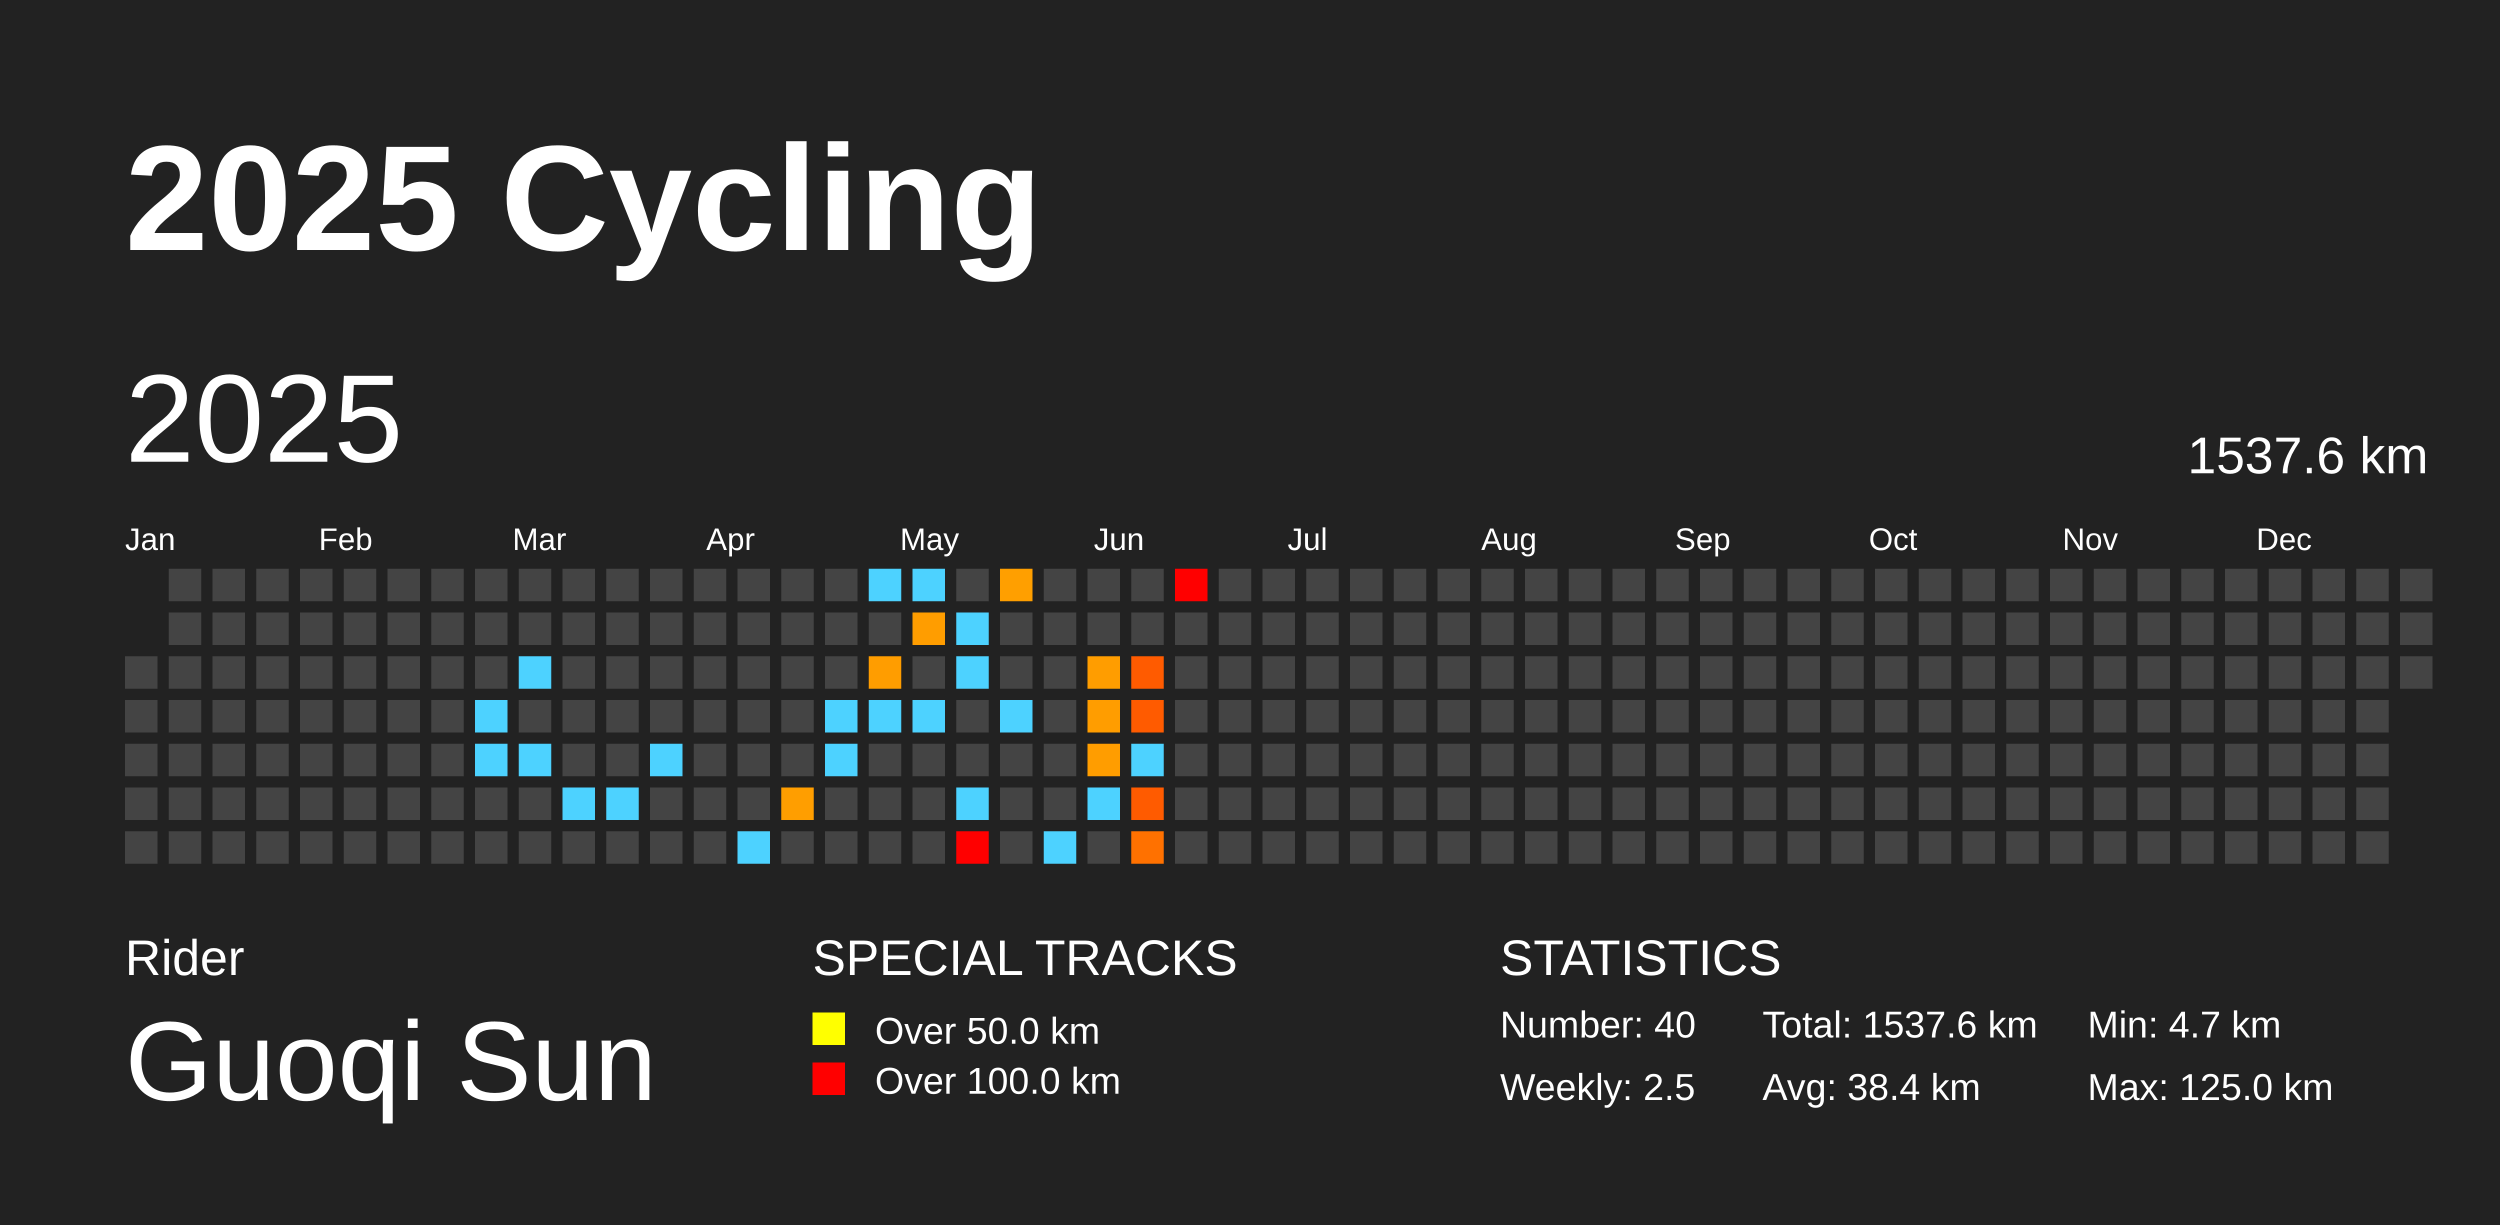
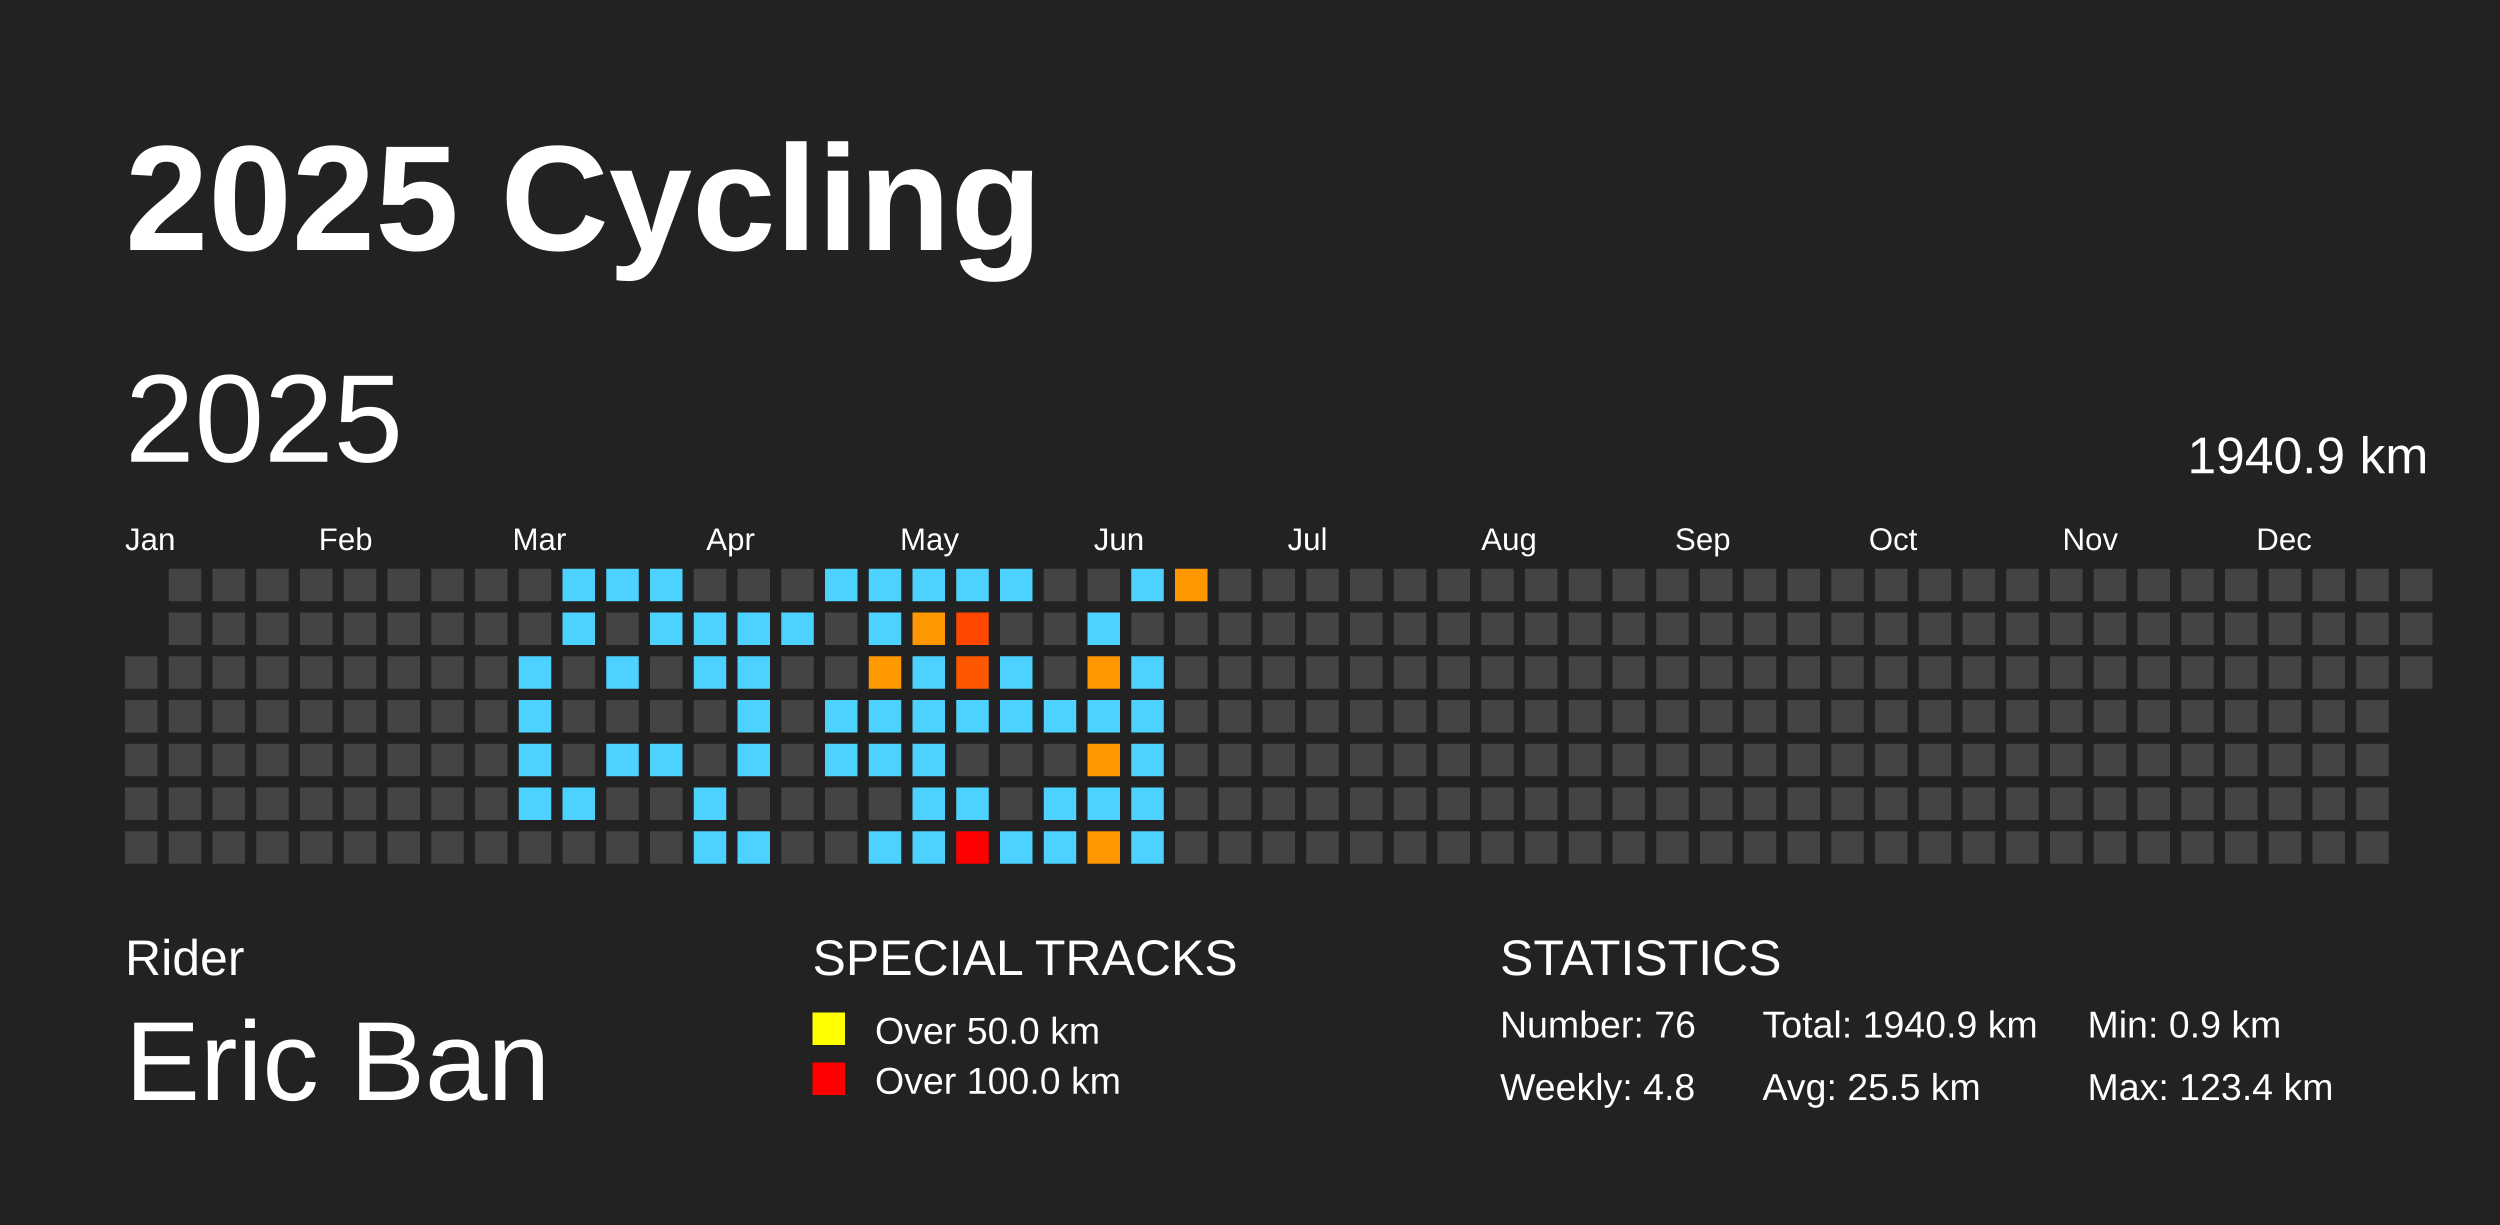
<svg xmlns="http://www.w3.org/2000/svg" baseProfile="full" height="98mm" version="1.1" viewBox="0,0,200,98" width="200mm">
  <defs />
  <rect fill="#222222" height="98" width="200" x="0" y="0" />
  <text fill="#FFFFFF" style="font-size:12px; font-family:Arial; font-weight:bold;" x="10" y="20">2025 Cycling</text>
  <text fill="#FFFFFF" style="font-size:4px; font-family:Arial" x="10" y="78">Rider</text>
-   <text fill="#FFFFFF" style="font-size:9px; font-family:Arial" x="10" y="88">Guoqi Sun</text>
+   <text fill="#FFFFFF" style="font-size:9px; font-family:Arial" x="10" y="88">Eric Ban</text>
  <text fill="#FFFFFF" style="font-size:4px; font-family:Arial" x="65" y="78">SPECIAL TRACKS</text>
  <rect fill="yellow" height="2.6" width="2.6" x="65" y="81" />
  <text fill="#FFFFFF" style="font-size:3px; font-family:Arial" x="70" y="83.5">Over 50.0 km</text>
  <rect fill="red" height="2.6" width="2.6" x="65" y="85" />
  <text fill="#FFFFFF" style="font-size:3px; font-family:Arial" x="70" y="87.5">Over 100.0 km</text>
  <text fill="#FFFFFF" style="font-size:4px; font-family:Arial" x="120" y="78">STATISTICS</text>
-   <text fill="#FFFFFF" style="font-size:3px; font-family:Arial" x="120" y="83">Number: 40</text>
-   <text fill="#FFFFFF" style="font-size:3px; font-family:Arial" x="120" y="88">Weekly: 2.5</text>
-   <text fill="#FFFFFF" style="font-size:3px; font-family:Arial" x="141" y="83">Total: 1537.6 km</text>
-   <text fill="#FFFFFF" style="font-size:3px; font-family:Arial" x="141" y="88">Avg: 38.4 km</text>
-   <text fill="#FFFFFF" style="font-size:3px; font-family:Arial" x="167" y="83">Min: 4.7 km</text>
-   <text fill="#FFFFFF" style="font-size:3px; font-family:Arial" x="167" y="88">Max: 125.0 km</text>
+   <text fill="#FFFFFF" style="font-size:3px; font-family:Arial" x="120" y="83">Number: 76</text>
+   <text fill="#FFFFFF" style="font-size:3px; font-family:Arial" x="120" y="88">Weekly: 4.8</text>
+   <text fill="#FFFFFF" style="font-size:3px; font-family:Arial" x="141" y="83">Total: 1940.9 km</text>
+   <text fill="#FFFFFF" style="font-size:3px; font-family:Arial" x="141" y="88">Avg: 25.5 km</text>
+   <text fill="#FFFFFF" style="font-size:3px; font-family:Arial" x="167" y="83">Min: 0.9 km</text>
+   <text fill="#FFFFFF" style="font-size:3px; font-family:Arial" x="167" y="88">Max: 123.4 km</text>
  <text dominant-baseline="hanging" fill="#FFFFFF" style="font-size:10.0px; font-family:Arial;" x="10" y="30">2025</text>
-   <text dominant-baseline="hanging" fill="#FFFFFF" style="font-size:4.125px; font-family:Arial;" x="175" y="35">1537.6 km</text>
+   <text dominant-baseline="hanging" fill="#FFFFFF" style="font-size:4.125px; font-family:Arial;" x="175" y="35">1940.9 km</text>
  <text fill="#FFFFFF" style="font-size:2.5px; font-family:Arial" x="10.0" y="44">Jan</text>
  <text fill="#FFFFFF" style="font-size:2.5px; font-family:Arial" x="25.5" y="44">Feb</text>
  <text fill="#FFFFFF" style="font-size:2.5px; font-family:Arial" x="41.0" y="44">Mar</text>
  <text fill="#FFFFFF" style="font-size:2.5px; font-family:Arial" x="56.5" y="44">Apr</text>
  <text fill="#FFFFFF" style="font-size:2.5px; font-family:Arial" x="72.0" y="44">May</text>
  <text fill="#FFFFFF" style="font-size:2.5px; font-family:Arial" x="87.5" y="44">Jun</text>
  <text fill="#FFFFFF" style="font-size:2.5px; font-family:Arial" x="103.0" y="44">Jul</text>
  <text fill="#FFFFFF" style="font-size:2.5px; font-family:Arial" x="118.5" y="44">Aug</text>
  <text fill="#FFFFFF" style="font-size:2.5px; font-family:Arial" x="134.0" y="44">Sep</text>
  <text fill="#FFFFFF" style="font-size:2.5px; font-family:Arial" x="149.5" y="44">Oct</text>
  <text fill="#FFFFFF" style="font-size:2.5px; font-family:Arial" x="165.0" y="44">Nov</text>
  <text fill="#FFFFFF" style="font-size:2.5px; font-family:Arial" x="180.5" y="44">Dec</text>
  <rect fill="#444444" height="2.6" width="2.6" x="10.0" y="52.5" />
  <rect fill="#444444" height="2.6" width="2.6" x="10.0" y="56.0" />
  <rect fill="#444444" height="2.6" width="2.6" x="10.0" y="59.5" />
  <rect fill="#444444" height="2.6" width="2.6" x="10.0" y="63.0" />
  <rect fill="#444444" height="2.6" width="2.6" x="10.0" y="66.5" />
  <rect fill="#444444" height="2.6" width="2.6" x="13.5" y="45.5" />
  <rect fill="#444444" height="2.6" width="2.6" x="13.5" y="49.0" />
  <rect fill="#444444" height="2.6" width="2.6" x="13.5" y="52.5" />
  <rect fill="#444444" height="2.6" width="2.6" x="13.5" y="56.0" />
  <rect fill="#444444" height="2.6" width="2.6" x="13.5" y="59.5" />
  <rect fill="#444444" height="2.6" width="2.6" x="13.5" y="63.0" />
  <rect fill="#444444" height="2.6" width="2.6" x="13.5" y="66.5" />
  <rect fill="#444444" height="2.6" width="2.6" x="17.0" y="45.5" />
  <rect fill="#444444" height="2.6" width="2.6" x="17.0" y="49.0" />
  <rect fill="#444444" height="2.6" width="2.6" x="17.0" y="52.5" />
  <rect fill="#444444" height="2.6" width="2.6" x="17.0" y="56.0" />
  <rect fill="#444444" height="2.6" width="2.6" x="17.0" y="59.5" />
  <rect fill="#444444" height="2.6" width="2.6" x="17.0" y="63.0" />
  <rect fill="#444444" height="2.6" width="2.6" x="17.0" y="66.5" />
  <rect fill="#444444" height="2.6" width="2.6" x="20.5" y="45.5" />
  <rect fill="#444444" height="2.6" width="2.6" x="20.5" y="49.0" />
  <rect fill="#444444" height="2.6" width="2.6" x="20.5" y="52.5" />
  <rect fill="#444444" height="2.6" width="2.6" x="20.5" y="56.0" />
  <rect fill="#444444" height="2.6" width="2.6" x="20.5" y="59.5" />
  <rect fill="#444444" height="2.6" width="2.6" x="20.5" y="63.0" />
  <rect fill="#444444" height="2.6" width="2.6" x="20.5" y="66.5" />
  <rect fill="#444444" height="2.6" width="2.6" x="24.0" y="45.5" />
  <rect fill="#444444" height="2.6" width="2.6" x="24.0" y="49.0" />
  <rect fill="#444444" height="2.6" width="2.6" x="24.0" y="52.5" />
  <rect fill="#444444" height="2.6" width="2.6" x="24.0" y="56.0" />
  <rect fill="#444444" height="2.6" width="2.6" x="24.0" y="59.5" />
  <rect fill="#444444" height="2.6" width="2.6" x="24.0" y="63.0" />
  <rect fill="#444444" height="2.6" width="2.6" x="24.0" y="66.5" />
  <rect fill="#444444" height="2.6" width="2.6" x="27.5" y="45.5" />
  <rect fill="#444444" height="2.6" width="2.6" x="27.5" y="49.0" />
  <rect fill="#444444" height="2.6" width="2.6" x="27.5" y="52.5" />
  <rect fill="#444444" height="2.6" width="2.6" x="27.5" y="56.0" />
  <rect fill="#444444" height="2.6" width="2.6" x="27.5" y="59.5" />
  <rect fill="#444444" height="2.6" width="2.6" x="27.5" y="63.0" />
  <rect fill="#444444" height="2.6" width="2.6" x="27.5" y="66.5" />
  <rect fill="#444444" height="2.6" width="2.6" x="31.0" y="45.5" />
  <rect fill="#444444" height="2.6" width="2.6" x="31.0" y="49.0" />
  <rect fill="#444444" height="2.6" width="2.6" x="31.0" y="52.5" />
  <rect fill="#444444" height="2.6" width="2.6" x="31.0" y="56.0" />
  <rect fill="#444444" height="2.6" width="2.6" x="31.0" y="59.5" />
  <rect fill="#444444" height="2.6" width="2.6" x="31.0" y="63.0" />
  <rect fill="#444444" height="2.6" width="2.6" x="31.0" y="66.5" />
  <rect fill="#444444" height="2.6" width="2.6" x="34.5" y="45.5" />
  <rect fill="#444444" height="2.6" width="2.6" x="34.5" y="49.0" />
  <rect fill="#444444" height="2.6" width="2.6" x="34.5" y="52.5" />
  <rect fill="#444444" height="2.6" width="2.6" x="34.5" y="56.0" />
  <rect fill="#444444" height="2.6" width="2.6" x="34.5" y="59.5" />
  <rect fill="#444444" height="2.6" width="2.6" x="34.5" y="63.0" />
  <rect fill="#444444" height="2.6" width="2.6" x="34.5" y="66.5" />
  <rect fill="#444444" height="2.6" width="2.6" x="38.0" y="45.5" />
  <rect fill="#444444" height="2.6" width="2.6" x="38.0" y="49.0" />
  <rect fill="#444444" height="2.6" width="2.6" x="38.0" y="52.5" />
-   <rect fill="#4dd2ff" height="2.6" width="2.6" x="38.0" y="56.0" />
-   <rect fill="#4dd2ff" height="2.6" width="2.6" x="38.0" y="59.5" />
+   <rect fill="#444444" height="2.6" width="2.6" x="38.0" y="56.0" />
+   <rect fill="#444444" height="2.6" width="2.6" x="38.0" y="59.5" />
  <rect fill="#444444" height="2.6" width="2.6" x="38.0" y="63.0" />
  <rect fill="#444444" height="2.6" width="2.6" x="38.0" y="66.5" />
  <rect fill="#444444" height="2.6" width="2.6" x="41.5" y="45.5" />
  <rect fill="#444444" height="2.6" width="2.6" x="41.5" y="49.0" />
  <rect fill="#4dd2ff" height="2.6" width="2.6" x="41.5" y="52.5" />
-   <rect fill="#444444" height="2.6" width="2.6" x="41.5" y="56.0" />
+   <rect fill="#4dd2ff" height="2.6" width="2.6" x="41.5" y="56.0" />
  <rect fill="#4dd2ff" height="2.6" width="2.6" x="41.5" y="59.5" />
-   <rect fill="#444444" height="2.6" width="2.6" x="41.5" y="63.0" />
+   <rect fill="#4dd2ff" height="2.6" width="2.6" x="41.5" y="63.0" />
  <rect fill="#444444" height="2.6" width="2.6" x="41.5" y="66.5" />
-   <rect fill="#444444" height="2.6" width="2.6" x="45.0" y="45.5" />
-   <rect fill="#444444" height="2.6" width="2.6" x="45.0" y="49.0" />
+   <rect fill="#4dd2ff" height="2.6" width="2.6" x="45.0" y="45.5" />
+   <rect fill="#4dd2ff" height="2.6" width="2.6" x="45.0" y="49.0" />
  <rect fill="#444444" height="2.6" width="2.6" x="45.0" y="52.5" />
  <rect fill="#444444" height="2.6" width="2.6" x="45.0" y="56.0" />
  <rect fill="#444444" height="2.6" width="2.6" x="45.0" y="59.5" />
  <rect fill="#4dd2ff" height="2.6" width="2.6" x="45.0" y="63.0" />
  <rect fill="#444444" height="2.6" width="2.6" x="45.0" y="66.5" />
-   <rect fill="#444444" height="2.6" width="2.6" x="48.5" y="45.5" />
+   <rect fill="#4dd2ff" height="2.6" width="2.6" x="48.5" y="45.5" />
  <rect fill="#444444" height="2.6" width="2.6" x="48.5" y="49.0" />
-   <rect fill="#444444" height="2.6" width="2.6" x="48.5" y="52.5" />
+   <rect fill="#4dd2ff" height="2.6" width="2.6" x="48.5" y="52.5" />
  <rect fill="#444444" height="2.6" width="2.6" x="48.5" y="56.0" />
-   <rect fill="#444444" height="2.6" width="2.6" x="48.5" y="59.5" />
-   <rect fill="#4dd2ff" height="2.6" width="2.6" x="48.5" y="63.0" />
+   <rect fill="#4dd2ff" height="2.6" width="2.6" x="48.5" y="59.5" />
+   <rect fill="#444444" height="2.6" width="2.6" x="48.5" y="63.0" />
  <rect fill="#444444" height="2.6" width="2.6" x="48.5" y="66.5" />
-   <rect fill="#444444" height="2.6" width="2.6" x="52.0" y="45.5" />
-   <rect fill="#444444" height="2.6" width="2.6" x="52.0" y="49.0" />
+   <rect fill="#4dd2ff" height="2.6" width="2.6" x="52.0" y="45.5" />
+   <rect fill="#4dd2ff" height="2.6" width="2.6" x="52.0" y="49.0" />
  <rect fill="#444444" height="2.6" width="2.6" x="52.0" y="52.5" />
  <rect fill="#444444" height="2.6" width="2.6" x="52.0" y="56.0" />
  <rect fill="#4dd2ff" height="2.6" width="2.6" x="52.0" y="59.5" />
  <rect fill="#444444" height="2.6" width="2.6" x="52.0" y="63.0" />
  <rect fill="#444444" height="2.6" width="2.6" x="52.0" y="66.5" />
  <rect fill="#444444" height="2.6" width="2.6" x="55.5" y="45.5" />
-   <rect fill="#444444" height="2.6" width="2.6" x="55.5" y="49.0" />
-   <rect fill="#444444" height="2.6" width="2.6" x="55.5" y="52.5" />
+   <rect fill="#4dd2ff" height="2.6" width="2.6" x="55.5" y="49.0" />
+   <rect fill="#4dd2ff" height="2.6" width="2.6" x="55.5" y="52.5" />
  <rect fill="#444444" height="2.6" width="2.6" x="55.5" y="56.0" />
  <rect fill="#444444" height="2.6" width="2.6" x="55.5" y="59.5" />
-   <rect fill="#444444" height="2.6" width="2.6" x="55.5" y="63.0" />
-   <rect fill="#444444" height="2.6" width="2.6" x="55.5" y="66.5" />
+   <rect fill="#4dd2ff" height="2.6" width="2.6" x="55.5" y="63.0" />
+   <rect fill="#4dd2ff" height="2.6" width="2.6" x="55.5" y="66.5" />
  <rect fill="#444444" height="2.6" width="2.6" x="59.0" y="45.5" />
-   <rect fill="#444444" height="2.6" width="2.6" x="59.0" y="49.0" />
-   <rect fill="#444444" height="2.6" width="2.6" x="59.0" y="52.5" />
-   <rect fill="#444444" height="2.6" width="2.6" x="59.0" y="56.0" />
-   <rect fill="#444444" height="2.6" width="2.6" x="59.0" y="59.5" />
+   <rect fill="#4dd2ff" height="2.6" width="2.6" x="59.0" y="49.0" />
+   <rect fill="#4dd2ff" height="2.6" width="2.6" x="59.0" y="52.5" />
+   <rect fill="#4dd2ff" height="2.6" width="2.6" x="59.0" y="56.0" />
+   <rect fill="#4dd2ff" height="2.6" width="2.6" x="59.0" y="59.5" />
  <rect fill="#444444" height="2.6" width="2.6" x="59.0" y="63.0" />
  <rect fill="#4dd2ff" height="2.6" width="2.6" x="59.0" y="66.5" />
  <rect fill="#444444" height="2.6" width="2.6" x="62.5" y="45.5" />
-   <rect fill="#444444" height="2.6" width="2.6" x="62.5" y="49.0" />
+   <rect fill="#4dd2ff" height="2.6" width="2.6" x="62.5" y="49.0" />
  <rect fill="#444444" height="2.6" width="2.6" x="62.5" y="52.5" />
  <rect fill="#444444" height="2.6" width="2.6" x="62.5" y="56.0" />
  <rect fill="#444444" height="2.6" width="2.6" x="62.5" y="59.5" />
-   <rect fill="#ff9e00" height="2.6" width="2.6" x="62.5" y="63.0" />
+   <rect fill="#444444" height="2.6" width="2.6" x="62.5" y="63.0" />
  <rect fill="#444444" height="2.6" width="2.6" x="62.5" y="66.5" />
-   <rect fill="#444444" height="2.6" width="2.6" x="66.0" y="45.5" />
+   <rect fill="#4dd2ff" height="2.6" width="2.6" x="66.0" y="45.5" />
  <rect fill="#444444" height="2.6" width="2.6" x="66.0" y="49.0" />
  <rect fill="#444444" height="2.6" width="2.6" x="66.0" y="52.5" />
  <rect fill="#4dd2ff" height="2.6" width="2.6" x="66.0" y="56.0" />
  <rect fill="#4dd2ff" height="2.6" width="2.6" x="66.0" y="59.5" />
  <rect fill="#444444" height="2.6" width="2.6" x="66.0" y="63.0" />
  <rect fill="#444444" height="2.6" width="2.6" x="66.0" y="66.5" />
  <rect fill="#4dd2ff" height="2.6" width="2.6" x="69.5" y="45.5" />
-   <rect fill="#444444" height="2.6" width="2.6" x="69.5" y="49.0" />
-   <rect fill="#ff9d00" height="2.6" width="2.6" x="69.5" y="52.5" />
+   <rect fill="#4dd2ff" height="2.6" width="2.6" x="69.5" y="49.0" />
+   <rect fill="#ff9900" height="2.6" width="2.6" x="69.5" y="52.5" />
  <rect fill="#4dd2ff" height="2.6" width="2.6" x="69.5" y="56.0" />
-   <rect fill="#444444" height="2.6" width="2.6" x="69.5" y="59.5" />
+   <rect fill="#4dd2ff" height="2.6" width="2.6" x="69.5" y="59.5" />
  <rect fill="#444444" height="2.6" width="2.6" x="69.5" y="63.0" />
-   <rect fill="#444444" height="2.6" width="2.6" x="69.5" y="66.5" />
+   <rect fill="#4dd2ff" height="2.6" width="2.6" x="69.5" y="66.5" />
  <rect fill="#4dd2ff" height="2.6" width="2.6" x="73.0" y="45.5" />
-   <rect fill="#ff9d00" height="2.6" width="2.6" x="73.0" y="49.0" />
-   <rect fill="#444444" height="2.6" width="2.6" x="73.0" y="52.5" />
+   <rect fill="#ff9800" height="2.6" width="2.6" x="73.0" y="49.0" />
+   <rect fill="#4dd2ff" height="2.6" width="2.6" x="73.0" y="52.5" />
  <rect fill="#4dd2ff" height="2.6" width="2.6" x="73.0" y="56.0" />
-   <rect fill="#444444" height="2.6" width="2.6" x="73.0" y="59.5" />
-   <rect fill="#444444" height="2.6" width="2.6" x="73.0" y="63.0" />
-   <rect fill="#444444" height="2.6" width="2.6" x="73.0" y="66.5" />
-   <rect fill="#444444" height="2.6" width="2.6" x="76.5" y="45.5" />
-   <rect fill="#4dd2ff" height="2.6" width="2.6" x="76.5" y="49.0" />
-   <rect fill="#4dd2ff" height="2.6" width="2.6" x="76.5" y="52.5" />
-   <rect fill="#444444" height="2.6" width="2.6" x="76.5" y="56.0" />
+   <rect fill="#4dd2ff" height="2.6" width="2.6" x="73.0" y="59.5" />
+   <rect fill="#4dd2ff" height="2.6" width="2.6" x="73.0" y="63.0" />
+   <rect fill="#4dd2ff" height="2.6" width="2.6" x="73.0" y="66.5" />
+   <rect fill="#4dd2ff" height="2.6" width="2.6" x="76.5" y="45.5" />
+   <rect fill="#ff4700" height="2.6" width="2.6" x="76.5" y="49.0" />
+   <rect fill="#ff5700" height="2.6" width="2.6" x="76.5" y="52.5" />
+   <rect fill="#4dd2ff" height="2.6" width="2.6" x="76.5" y="56.0" />
  <rect fill="#444444" height="2.6" width="2.6" x="76.5" y="59.5" />
  <rect fill="#4dd2ff" height="2.6" width="2.6" x="76.5" y="63.0" />
  <rect fill="red" height="2.6" width="2.6" x="76.5" y="66.5" />
-   <rect fill="#ff9f00" height="2.6" width="2.6" x="80.0" y="45.5" />
+   <rect fill="#4dd2ff" height="2.6" width="2.6" x="80.0" y="45.5" />
  <rect fill="#444444" height="2.6" width="2.6" x="80.0" y="49.0" />
-   <rect fill="#444444" height="2.6" width="2.6" x="80.0" y="52.5" />
+   <rect fill="#4dd2ff" height="2.6" width="2.6" x="80.0" y="52.5" />
  <rect fill="#4dd2ff" height="2.6" width="2.6" x="80.0" y="56.0" />
  <rect fill="#444444" height="2.6" width="2.6" x="80.0" y="59.5" />
  <rect fill="#444444" height="2.6" width="2.6" x="80.0" y="63.0" />
-   <rect fill="#444444" height="2.6" width="2.6" x="80.0" y="66.5" />
+   <rect fill="#4dd2ff" height="2.6" width="2.6" x="80.0" y="66.5" />
  <rect fill="#444444" height="2.6" width="2.6" x="83.5" y="45.5" />
  <rect fill="#444444" height="2.6" width="2.6" x="83.5" y="49.0" />
  <rect fill="#444444" height="2.6" width="2.6" x="83.5" y="52.5" />
-   <rect fill="#444444" height="2.6" width="2.6" x="83.5" y="56.0" />
+   <rect fill="#4dd2ff" height="2.6" width="2.6" x="83.5" y="56.0" />
  <rect fill="#444444" height="2.6" width="2.6" x="83.5" y="59.5" />
-   <rect fill="#444444" height="2.6" width="2.6" x="83.5" y="63.0" />
+   <rect fill="#4dd2ff" height="2.6" width="2.6" x="83.5" y="63.0" />
  <rect fill="#4dd2ff" height="2.6" width="2.6" x="83.5" y="66.5" />
  <rect fill="#444444" height="2.6" width="2.6" x="87.0" y="45.5" />
-   <rect fill="#444444" height="2.6" width="2.6" x="87.0" y="49.0" />
-   <rect fill="#ff9d00" height="2.6" width="2.6" x="87.0" y="52.5" />
-   <rect fill="#ff9d00" height="2.6" width="2.6" x="87.0" y="56.0" />
-   <rect fill="#ff9d00" height="2.6" width="2.6" x="87.0" y="59.5" />
+   <rect fill="#4dd2ff" height="2.6" width="2.6" x="87.0" y="49.0" />
+   <rect fill="#ff9800" height="2.6" width="2.6" x="87.0" y="52.5" />
+   <rect fill="#4dd2ff" height="2.6" width="2.6" x="87.0" y="56.0" />
+   <rect fill="#ff9800" height="2.6" width="2.6" x="87.0" y="59.5" />
  <rect fill="#4dd2ff" height="2.6" width="2.6" x="87.0" y="63.0" />
-   <rect fill="#444444" height="2.6" width="2.6" x="87.0" y="66.5" />
-   <rect fill="#444444" height="2.6" width="2.6" x="90.5" y="45.5" />
+   <rect fill="#ff9800" height="2.6" width="2.6" x="87.0" y="66.5" />
+   <rect fill="#4dd2ff" height="2.6" width="2.6" x="90.5" y="45.5" />
  <rect fill="#444444" height="2.6" width="2.6" x="90.5" y="49.0" />
-   <rect fill="#ff5b00" height="2.6" width="2.6" x="90.5" y="52.5" />
-   <rect fill="#ff5b00" height="2.6" width="2.6" x="90.5" y="56.0" />
+   <rect fill="#4dd2ff" height="2.6" width="2.6" x="90.5" y="52.5" />
+   <rect fill="#4dd2ff" height="2.6" width="2.6" x="90.5" y="56.0" />
  <rect fill="#4dd2ff" height="2.6" width="2.6" x="90.5" y="59.5" />
-   <rect fill="#ff5b00" height="2.6" width="2.6" x="90.5" y="63.0" />
-   <rect fill="#ff7100" height="2.6" width="2.6" x="90.5" y="66.5" />
-   <rect fill="red" height="2.6" width="2.6" x="94.0" y="45.5" />
+   <rect fill="#4dd2ff" height="2.6" width="2.6" x="90.5" y="63.0" />
+   <rect fill="#4dd2ff" height="2.6" width="2.6" x="90.5" y="66.5" />
+   <rect fill="#ff9800" height="2.6" width="2.6" x="94.0" y="45.5" />
  <rect fill="#444444" height="2.6" width="2.6" x="94.0" y="49.0" />
  <rect fill="#444444" height="2.6" width="2.6" x="94.0" y="52.5" />
  <rect fill="#444444" height="2.6" width="2.6" x="94.0" y="56.0" />
  <rect fill="#444444" height="2.6" width="2.6" x="94.0" y="59.5" />
  <rect fill="#444444" height="2.6" width="2.6" x="94.0" y="63.0" />
  <rect fill="#444444" height="2.6" width="2.6" x="94.0" y="66.5" />
  <rect fill="#444444" height="2.6" width="2.6" x="97.5" y="45.5" />
  <rect fill="#444444" height="2.6" width="2.6" x="97.5" y="49.0" />
  <rect fill="#444444" height="2.6" width="2.6" x="97.5" y="52.5" />
  <rect fill="#444444" height="2.6" width="2.6" x="97.5" y="56.0" />
  <rect fill="#444444" height="2.6" width="2.6" x="97.5" y="59.5" />
  <rect fill="#444444" height="2.6" width="2.6" x="97.5" y="63.0" />
  <rect fill="#444444" height="2.6" width="2.6" x="97.5" y="66.5" />
  <rect fill="#444444" height="2.6" width="2.6" x="101.0" y="45.5" />
  <rect fill="#444444" height="2.6" width="2.6" x="101.0" y="49.0" />
  <rect fill="#444444" height="2.6" width="2.6" x="101.0" y="52.5" />
  <rect fill="#444444" height="2.6" width="2.6" x="101.0" y="56.0" />
  <rect fill="#444444" height="2.6" width="2.6" x="101.0" y="59.5" />
  <rect fill="#444444" height="2.6" width="2.6" x="101.0" y="63.0" />
  <rect fill="#444444" height="2.6" width="2.6" x="101.0" y="66.5" />
  <rect fill="#444444" height="2.6" width="2.6" x="104.5" y="45.5" />
  <rect fill="#444444" height="2.6" width="2.6" x="104.5" y="49.0" />
  <rect fill="#444444" height="2.6" width="2.6" x="104.5" y="52.5" />
  <rect fill="#444444" height="2.6" width="2.6" x="104.5" y="56.0" />
  <rect fill="#444444" height="2.6" width="2.6" x="104.5" y="59.5" />
  <rect fill="#444444" height="2.6" width="2.6" x="104.5" y="63.0" />
  <rect fill="#444444" height="2.6" width="2.6" x="104.5" y="66.5" />
  <rect fill="#444444" height="2.6" width="2.6" x="108.0" y="45.5" />
  <rect fill="#444444" height="2.6" width="2.6" x="108.0" y="49.0" />
  <rect fill="#444444" height="2.6" width="2.6" x="108.0" y="52.5" />
  <rect fill="#444444" height="2.6" width="2.6" x="108.0" y="56.0" />
  <rect fill="#444444" height="2.6" width="2.6" x="108.0" y="59.5" />
  <rect fill="#444444" height="2.6" width="2.6" x="108.0" y="63.0" />
  <rect fill="#444444" height="2.6" width="2.6" x="108.0" y="66.5" />
  <rect fill="#444444" height="2.6" width="2.6" x="111.5" y="45.5" />
  <rect fill="#444444" height="2.6" width="2.6" x="111.5" y="49.0" />
  <rect fill="#444444" height="2.6" width="2.6" x="111.5" y="52.5" />
  <rect fill="#444444" height="2.6" width="2.6" x="111.5" y="56.0" />
  <rect fill="#444444" height="2.6" width="2.6" x="111.5" y="59.5" />
  <rect fill="#444444" height="2.6" width="2.6" x="111.5" y="63.0" />
  <rect fill="#444444" height="2.6" width="2.6" x="111.5" y="66.5" />
  <rect fill="#444444" height="2.6" width="2.6" x="115.0" y="45.5" />
  <rect fill="#444444" height="2.6" width="2.6" x="115.0" y="49.0" />
  <rect fill="#444444" height="2.6" width="2.6" x="115.0" y="52.5" />
  <rect fill="#444444" height="2.6" width="2.6" x="115.0" y="56.0" />
  <rect fill="#444444" height="2.6" width="2.6" x="115.0" y="59.5" />
  <rect fill="#444444" height="2.6" width="2.6" x="115.0" y="63.0" />
  <rect fill="#444444" height="2.6" width="2.6" x="115.0" y="66.5" />
  <rect fill="#444444" height="2.6" width="2.6" x="118.5" y="45.5" />
  <rect fill="#444444" height="2.6" width="2.6" x="118.5" y="49.0" />
  <rect fill="#444444" height="2.6" width="2.6" x="118.5" y="52.5" />
  <rect fill="#444444" height="2.6" width="2.6" x="118.5" y="56.0" />
  <rect fill="#444444" height="2.6" width="2.6" x="118.5" y="59.5" />
  <rect fill="#444444" height="2.6" width="2.6" x="118.5" y="63.0" />
  <rect fill="#444444" height="2.6" width="2.6" x="118.5" y="66.5" />
  <rect fill="#444444" height="2.6" width="2.6" x="122.0" y="45.5" />
  <rect fill="#444444" height="2.6" width="2.6" x="122.0" y="49.0" />
  <rect fill="#444444" height="2.6" width="2.6" x="122.0" y="52.5" />
  <rect fill="#444444" height="2.6" width="2.6" x="122.0" y="56.0" />
  <rect fill="#444444" height="2.6" width="2.6" x="122.0" y="59.5" />
  <rect fill="#444444" height="2.6" width="2.6" x="122.0" y="63.0" />
  <rect fill="#444444" height="2.6" width="2.6" x="122.0" y="66.5" />
  <rect fill="#444444" height="2.6" width="2.6" x="125.5" y="45.5" />
  <rect fill="#444444" height="2.6" width="2.6" x="125.5" y="49.0" />
  <rect fill="#444444" height="2.6" width="2.6" x="125.5" y="52.5" />
  <rect fill="#444444" height="2.6" width="2.6" x="125.5" y="56.0" />
  <rect fill="#444444" height="2.6" width="2.6" x="125.5" y="59.5" />
  <rect fill="#444444" height="2.6" width="2.6" x="125.5" y="63.0" />
  <rect fill="#444444" height="2.6" width="2.6" x="125.5" y="66.5" />
  <rect fill="#444444" height="2.6" width="2.6" x="129.0" y="45.5" />
  <rect fill="#444444" height="2.6" width="2.6" x="129.0" y="49.0" />
  <rect fill="#444444" height="2.6" width="2.6" x="129.0" y="52.5" />
  <rect fill="#444444" height="2.6" width="2.6" x="129.0" y="56.0" />
  <rect fill="#444444" height="2.6" width="2.6" x="129.0" y="59.5" />
  <rect fill="#444444" height="2.6" width="2.6" x="129.0" y="63.0" />
  <rect fill="#444444" height="2.6" width="2.6" x="129.0" y="66.5" />
  <rect fill="#444444" height="2.6" width="2.6" x="132.5" y="45.5" />
  <rect fill="#444444" height="2.6" width="2.6" x="132.5" y="49.0" />
  <rect fill="#444444" height="2.6" width="2.6" x="132.5" y="52.5" />
  <rect fill="#444444" height="2.6" width="2.6" x="132.5" y="56.0" />
  <rect fill="#444444" height="2.6" width="2.6" x="132.5" y="59.5" />
  <rect fill="#444444" height="2.6" width="2.6" x="132.5" y="63.0" />
  <rect fill="#444444" height="2.6" width="2.6" x="132.5" y="66.5" />
  <rect fill="#444444" height="2.6" width="2.6" x="136.0" y="45.5" />
  <rect fill="#444444" height="2.6" width="2.6" x="136.0" y="49.0" />
  <rect fill="#444444" height="2.6" width="2.6" x="136.0" y="52.5" />
  <rect fill="#444444" height="2.6" width="2.6" x="136.0" y="56.0" />
  <rect fill="#444444" height="2.6" width="2.6" x="136.0" y="59.5" />
  <rect fill="#444444" height="2.6" width="2.6" x="136.0" y="63.0" />
  <rect fill="#444444" height="2.6" width="2.6" x="136.0" y="66.5" />
  <rect fill="#444444" height="2.6" width="2.6" x="139.5" y="45.5" />
  <rect fill="#444444" height="2.6" width="2.6" x="139.5" y="49.0" />
  <rect fill="#444444" height="2.6" width="2.6" x="139.5" y="52.5" />
  <rect fill="#444444" height="2.6" width="2.6" x="139.5" y="56.0" />
  <rect fill="#444444" height="2.6" width="2.6" x="139.5" y="59.5" />
  <rect fill="#444444" height="2.6" width="2.6" x="139.5" y="63.0" />
  <rect fill="#444444" height="2.6" width="2.6" x="139.5" y="66.5" />
  <rect fill="#444444" height="2.6" width="2.6" x="143.0" y="45.5" />
  <rect fill="#444444" height="2.6" width="2.6" x="143.0" y="49.0" />
  <rect fill="#444444" height="2.6" width="2.6" x="143.0" y="52.5" />
  <rect fill="#444444" height="2.6" width="2.6" x="143.0" y="56.0" />
  <rect fill="#444444" height="2.6" width="2.6" x="143.0" y="59.5" />
  <rect fill="#444444" height="2.6" width="2.6" x="143.0" y="63.0" />
  <rect fill="#444444" height="2.6" width="2.6" x="143.0" y="66.5" />
  <rect fill="#444444" height="2.6" width="2.6" x="146.5" y="45.5" />
  <rect fill="#444444" height="2.6" width="2.6" x="146.5" y="49.0" />
  <rect fill="#444444" height="2.6" width="2.6" x="146.5" y="52.5" />
  <rect fill="#444444" height="2.6" width="2.6" x="146.5" y="56.0" />
  <rect fill="#444444" height="2.6" width="2.6" x="146.5" y="59.5" />
  <rect fill="#444444" height="2.6" width="2.6" x="146.5" y="63.0" />
  <rect fill="#444444" height="2.6" width="2.6" x="146.5" y="66.5" />
  <rect fill="#444444" height="2.6" width="2.6" x="150.0" y="45.5" />
  <rect fill="#444444" height="2.6" width="2.6" x="150.0" y="49.0" />
  <rect fill="#444444" height="2.6" width="2.6" x="150.0" y="52.5" />
  <rect fill="#444444" height="2.6" width="2.6" x="150.0" y="56.0" />
  <rect fill="#444444" height="2.6" width="2.6" x="150.0" y="59.5" />
  <rect fill="#444444" height="2.6" width="2.6" x="150.0" y="63.0" />
  <rect fill="#444444" height="2.6" width="2.6" x="150.0" y="66.5" />
  <rect fill="#444444" height="2.6" width="2.6" x="153.5" y="45.5" />
  <rect fill="#444444" height="2.6" width="2.6" x="153.5" y="49.0" />
  <rect fill="#444444" height="2.6" width="2.6" x="153.5" y="52.5" />
  <rect fill="#444444" height="2.6" width="2.6" x="153.5" y="56.0" />
  <rect fill="#444444" height="2.6" width="2.6" x="153.5" y="59.5" />
  <rect fill="#444444" height="2.6" width="2.6" x="153.5" y="63.0" />
  <rect fill="#444444" height="2.6" width="2.6" x="153.5" y="66.5" />
  <rect fill="#444444" height="2.6" width="2.6" x="157.0" y="45.5" />
  <rect fill="#444444" height="2.6" width="2.6" x="157.0" y="49.0" />
  <rect fill="#444444" height="2.6" width="2.6" x="157.0" y="52.5" />
  <rect fill="#444444" height="2.6" width="2.6" x="157.0" y="56.0" />
  <rect fill="#444444" height="2.6" width="2.6" x="157.0" y="59.5" />
  <rect fill="#444444" height="2.6" width="2.6" x="157.0" y="63.0" />
  <rect fill="#444444" height="2.6" width="2.6" x="157.0" y="66.5" />
  <rect fill="#444444" height="2.6" width="2.6" x="160.5" y="45.5" />
  <rect fill="#444444" height="2.6" width="2.6" x="160.5" y="49.0" />
  <rect fill="#444444" height="2.6" width="2.6" x="160.5" y="52.5" />
  <rect fill="#444444" height="2.6" width="2.6" x="160.5" y="56.0" />
  <rect fill="#444444" height="2.6" width="2.6" x="160.5" y="59.5" />
  <rect fill="#444444" height="2.6" width="2.6" x="160.5" y="63.0" />
  <rect fill="#444444" height="2.6" width="2.6" x="160.5" y="66.5" />
  <rect fill="#444444" height="2.6" width="2.6" x="164.0" y="45.5" />
  <rect fill="#444444" height="2.6" width="2.6" x="164.0" y="49.0" />
  <rect fill="#444444" height="2.6" width="2.6" x="164.0" y="52.5" />
  <rect fill="#444444" height="2.6" width="2.6" x="164.0" y="56.0" />
  <rect fill="#444444" height="2.6" width="2.6" x="164.0" y="59.5" />
  <rect fill="#444444" height="2.6" width="2.6" x="164.0" y="63.0" />
  <rect fill="#444444" height="2.6" width="2.6" x="164.0" y="66.5" />
  <rect fill="#444444" height="2.6" width="2.6" x="167.5" y="45.5" />
  <rect fill="#444444" height="2.6" width="2.6" x="167.5" y="49.0" />
  <rect fill="#444444" height="2.6" width="2.6" x="167.5" y="52.5" />
  <rect fill="#444444" height="2.6" width="2.6" x="167.5" y="56.0" />
  <rect fill="#444444" height="2.6" width="2.6" x="167.5" y="59.5" />
  <rect fill="#444444" height="2.6" width="2.6" x="167.5" y="63.0" />
  <rect fill="#444444" height="2.6" width="2.6" x="167.5" y="66.5" />
  <rect fill="#444444" height="2.6" width="2.6" x="171.0" y="45.5" />
  <rect fill="#444444" height="2.6" width="2.6" x="171.0" y="49.0" />
  <rect fill="#444444" height="2.6" width="2.6" x="171.0" y="52.5" />
  <rect fill="#444444" height="2.6" width="2.6" x="171.0" y="56.0" />
  <rect fill="#444444" height="2.6" width="2.6" x="171.0" y="59.5" />
  <rect fill="#444444" height="2.6" width="2.6" x="171.0" y="63.0" />
  <rect fill="#444444" height="2.6" width="2.6" x="171.0" y="66.5" />
  <rect fill="#444444" height="2.6" width="2.6" x="174.5" y="45.5" />
  <rect fill="#444444" height="2.6" width="2.6" x="174.5" y="49.0" />
  <rect fill="#444444" height="2.6" width="2.6" x="174.5" y="52.5" />
  <rect fill="#444444" height="2.6" width="2.6" x="174.5" y="56.0" />
  <rect fill="#444444" height="2.6" width="2.6" x="174.5" y="59.5" />
  <rect fill="#444444" height="2.6" width="2.6" x="174.5" y="63.0" />
  <rect fill="#444444" height="2.6" width="2.6" x="174.5" y="66.5" />
  <rect fill="#444444" height="2.6" width="2.6" x="178.0" y="45.5" />
  <rect fill="#444444" height="2.6" width="2.6" x="178.0" y="49.0" />
  <rect fill="#444444" height="2.6" width="2.6" x="178.0" y="52.5" />
  <rect fill="#444444" height="2.6" width="2.6" x="178.0" y="56.0" />
  <rect fill="#444444" height="2.6" width="2.6" x="178.0" y="59.5" />
  <rect fill="#444444" height="2.6" width="2.6" x="178.0" y="63.0" />
  <rect fill="#444444" height="2.6" width="2.6" x="178.0" y="66.5" />
  <rect fill="#444444" height="2.6" width="2.6" x="181.5" y="45.5" />
  <rect fill="#444444" height="2.6" width="2.6" x="181.5" y="49.0" />
  <rect fill="#444444" height="2.6" width="2.6" x="181.5" y="52.5" />
  <rect fill="#444444" height="2.6" width="2.6" x="181.5" y="56.0" />
  <rect fill="#444444" height="2.6" width="2.6" x="181.5" y="59.5" />
  <rect fill="#444444" height="2.6" width="2.6" x="181.5" y="63.0" />
  <rect fill="#444444" height="2.6" width="2.6" x="181.5" y="66.5" />
  <rect fill="#444444" height="2.6" width="2.6" x="185.0" y="45.5" />
  <rect fill="#444444" height="2.6" width="2.6" x="185.0" y="49.0" />
  <rect fill="#444444" height="2.6" width="2.6" x="185.0" y="52.5" />
  <rect fill="#444444" height="2.6" width="2.6" x="185.0" y="56.0" />
  <rect fill="#444444" height="2.6" width="2.6" x="185.0" y="59.5" />
  <rect fill="#444444" height="2.6" width="2.6" x="185.0" y="63.0" />
  <rect fill="#444444" height="2.6" width="2.6" x="185.0" y="66.5" />
  <rect fill="#444444" height="2.6" width="2.6" x="188.5" y="45.5" />
  <rect fill="#444444" height="2.6" width="2.6" x="188.5" y="49.0" />
  <rect fill="#444444" height="2.6" width="2.6" x="188.5" y="52.5" />
  <rect fill="#444444" height="2.6" width="2.6" x="188.5" y="56.0" />
  <rect fill="#444444" height="2.6" width="2.6" x="188.5" y="59.5" />
  <rect fill="#444444" height="2.6" width="2.6" x="188.5" y="63.0" />
  <rect fill="#444444" height="2.6" width="2.6" x="188.5" y="66.5" />
  <rect fill="#444444" height="2.6" width="2.6" x="192.0" y="45.5" />
  <rect fill="#444444" height="2.6" width="2.6" x="192.0" y="49.0" />
  <rect fill="#444444" height="2.6" width="2.6" x="192.0" y="52.5" />
</svg>
